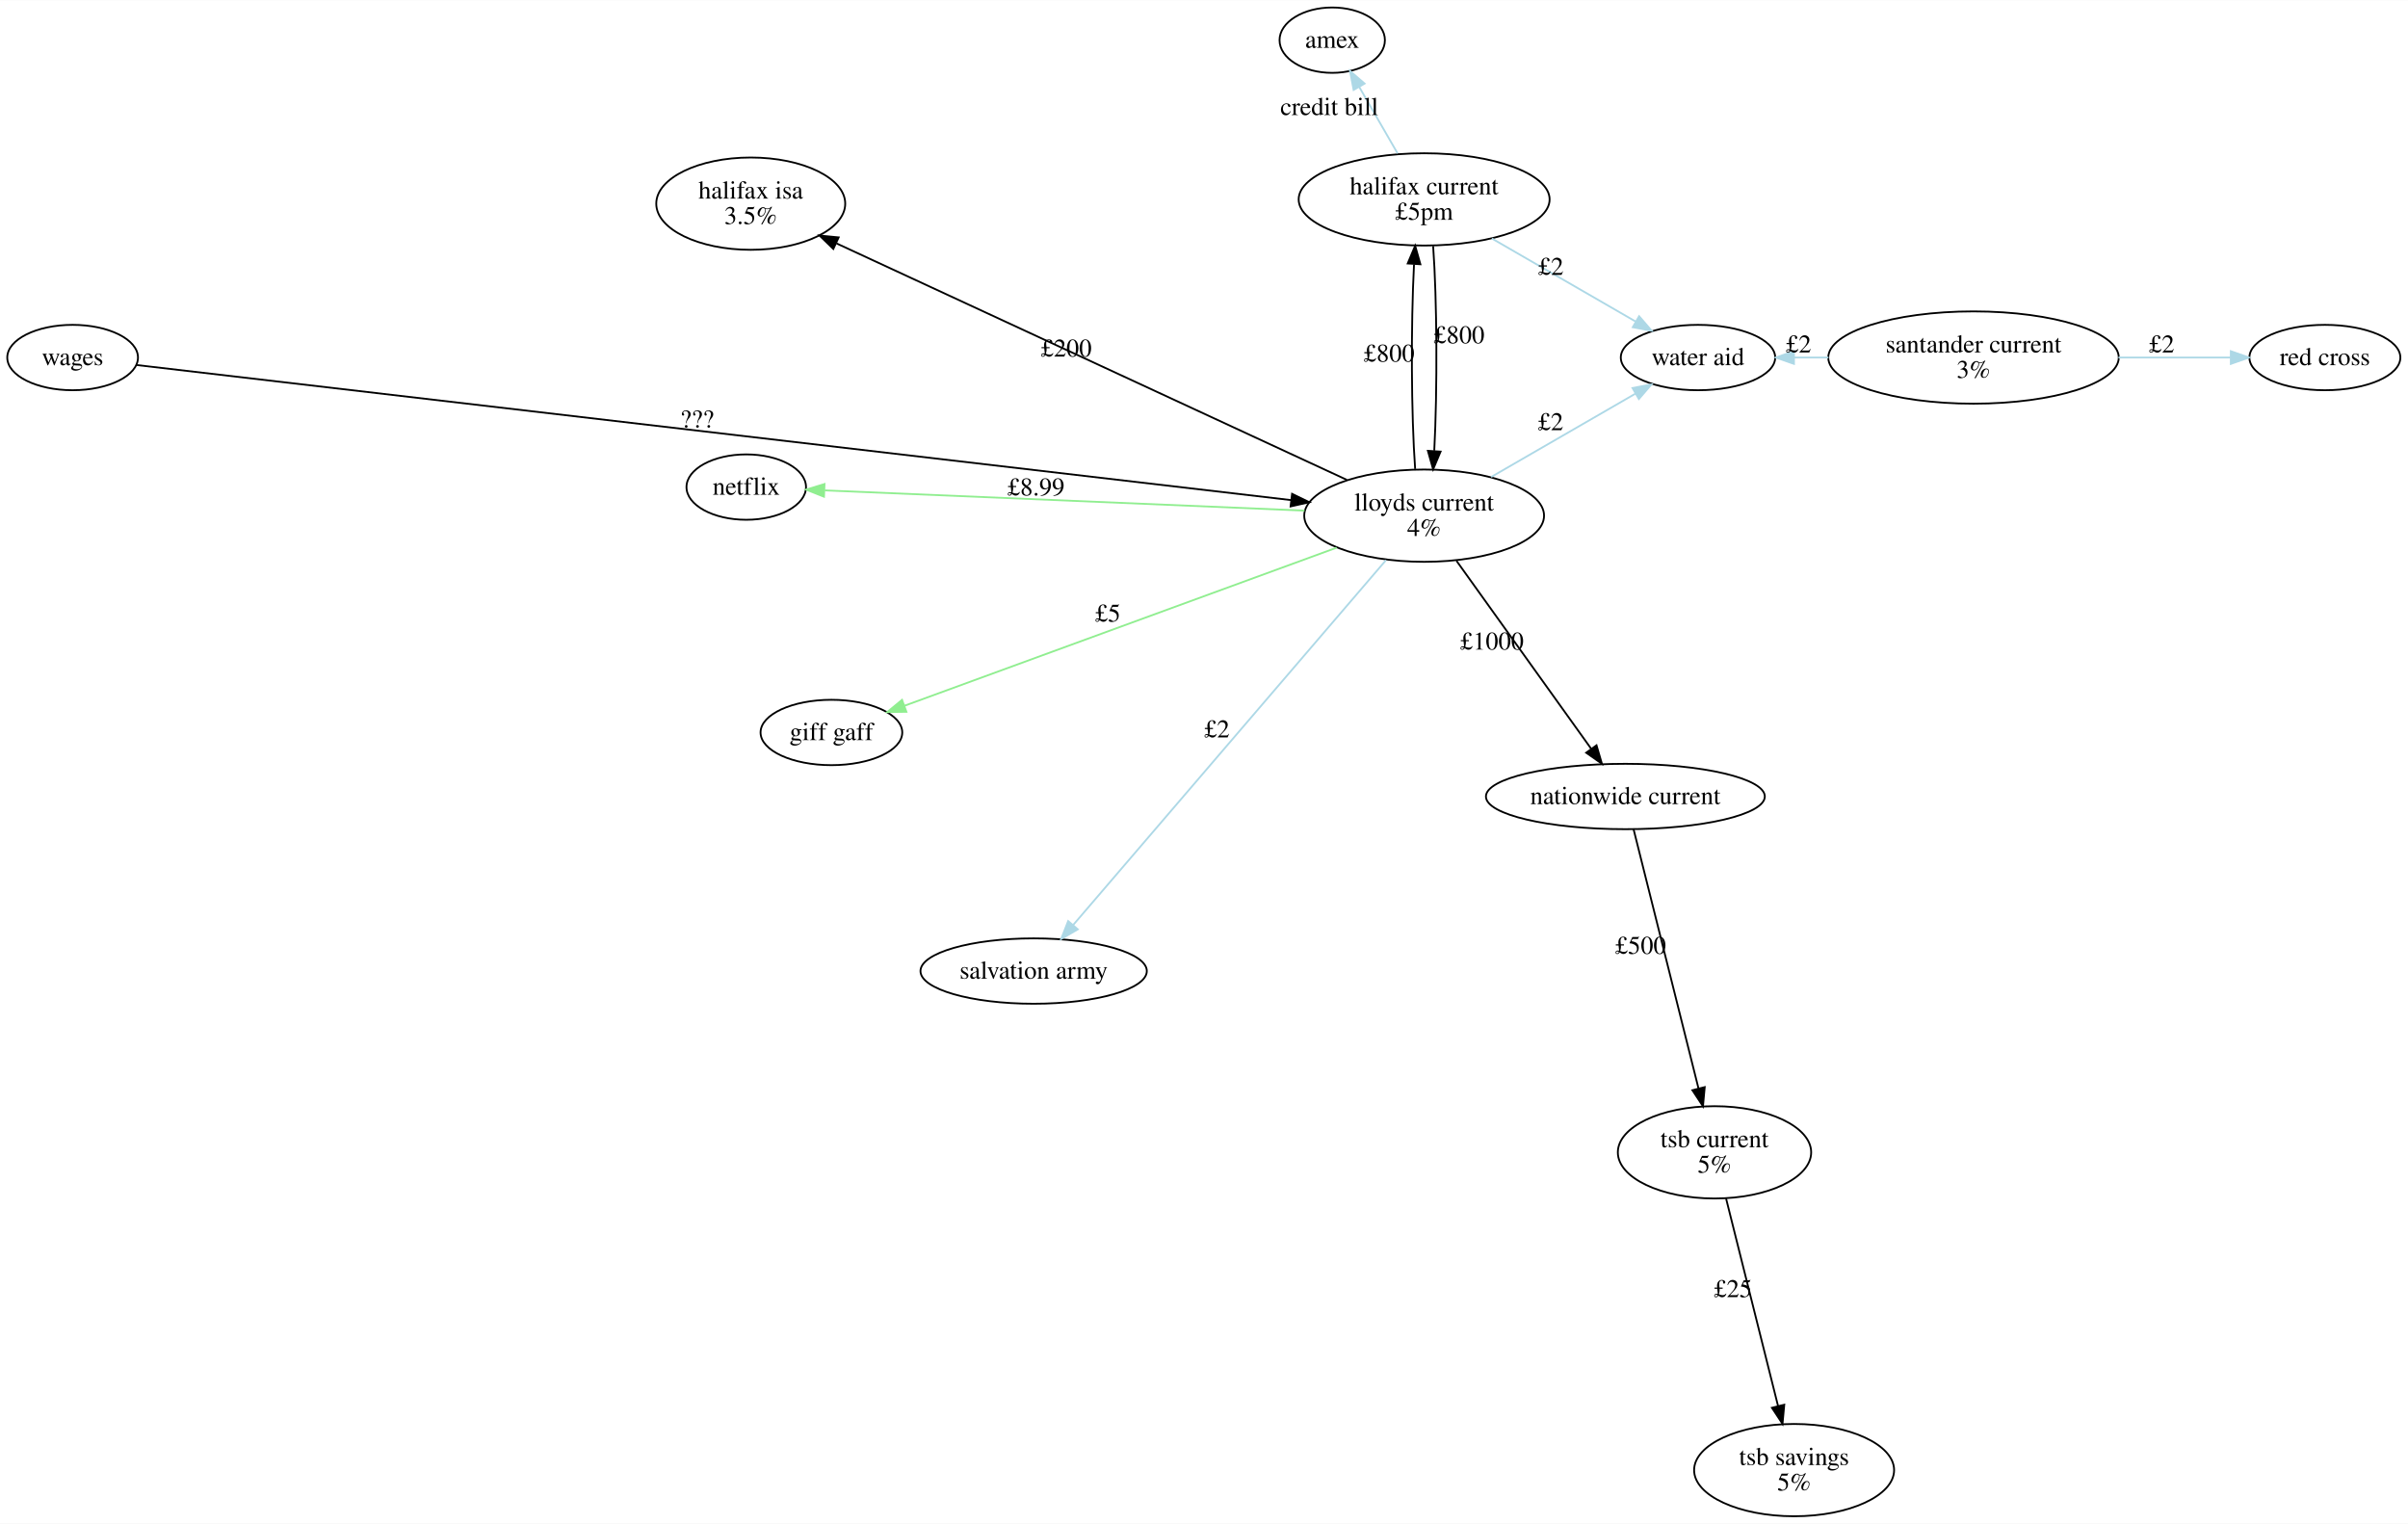
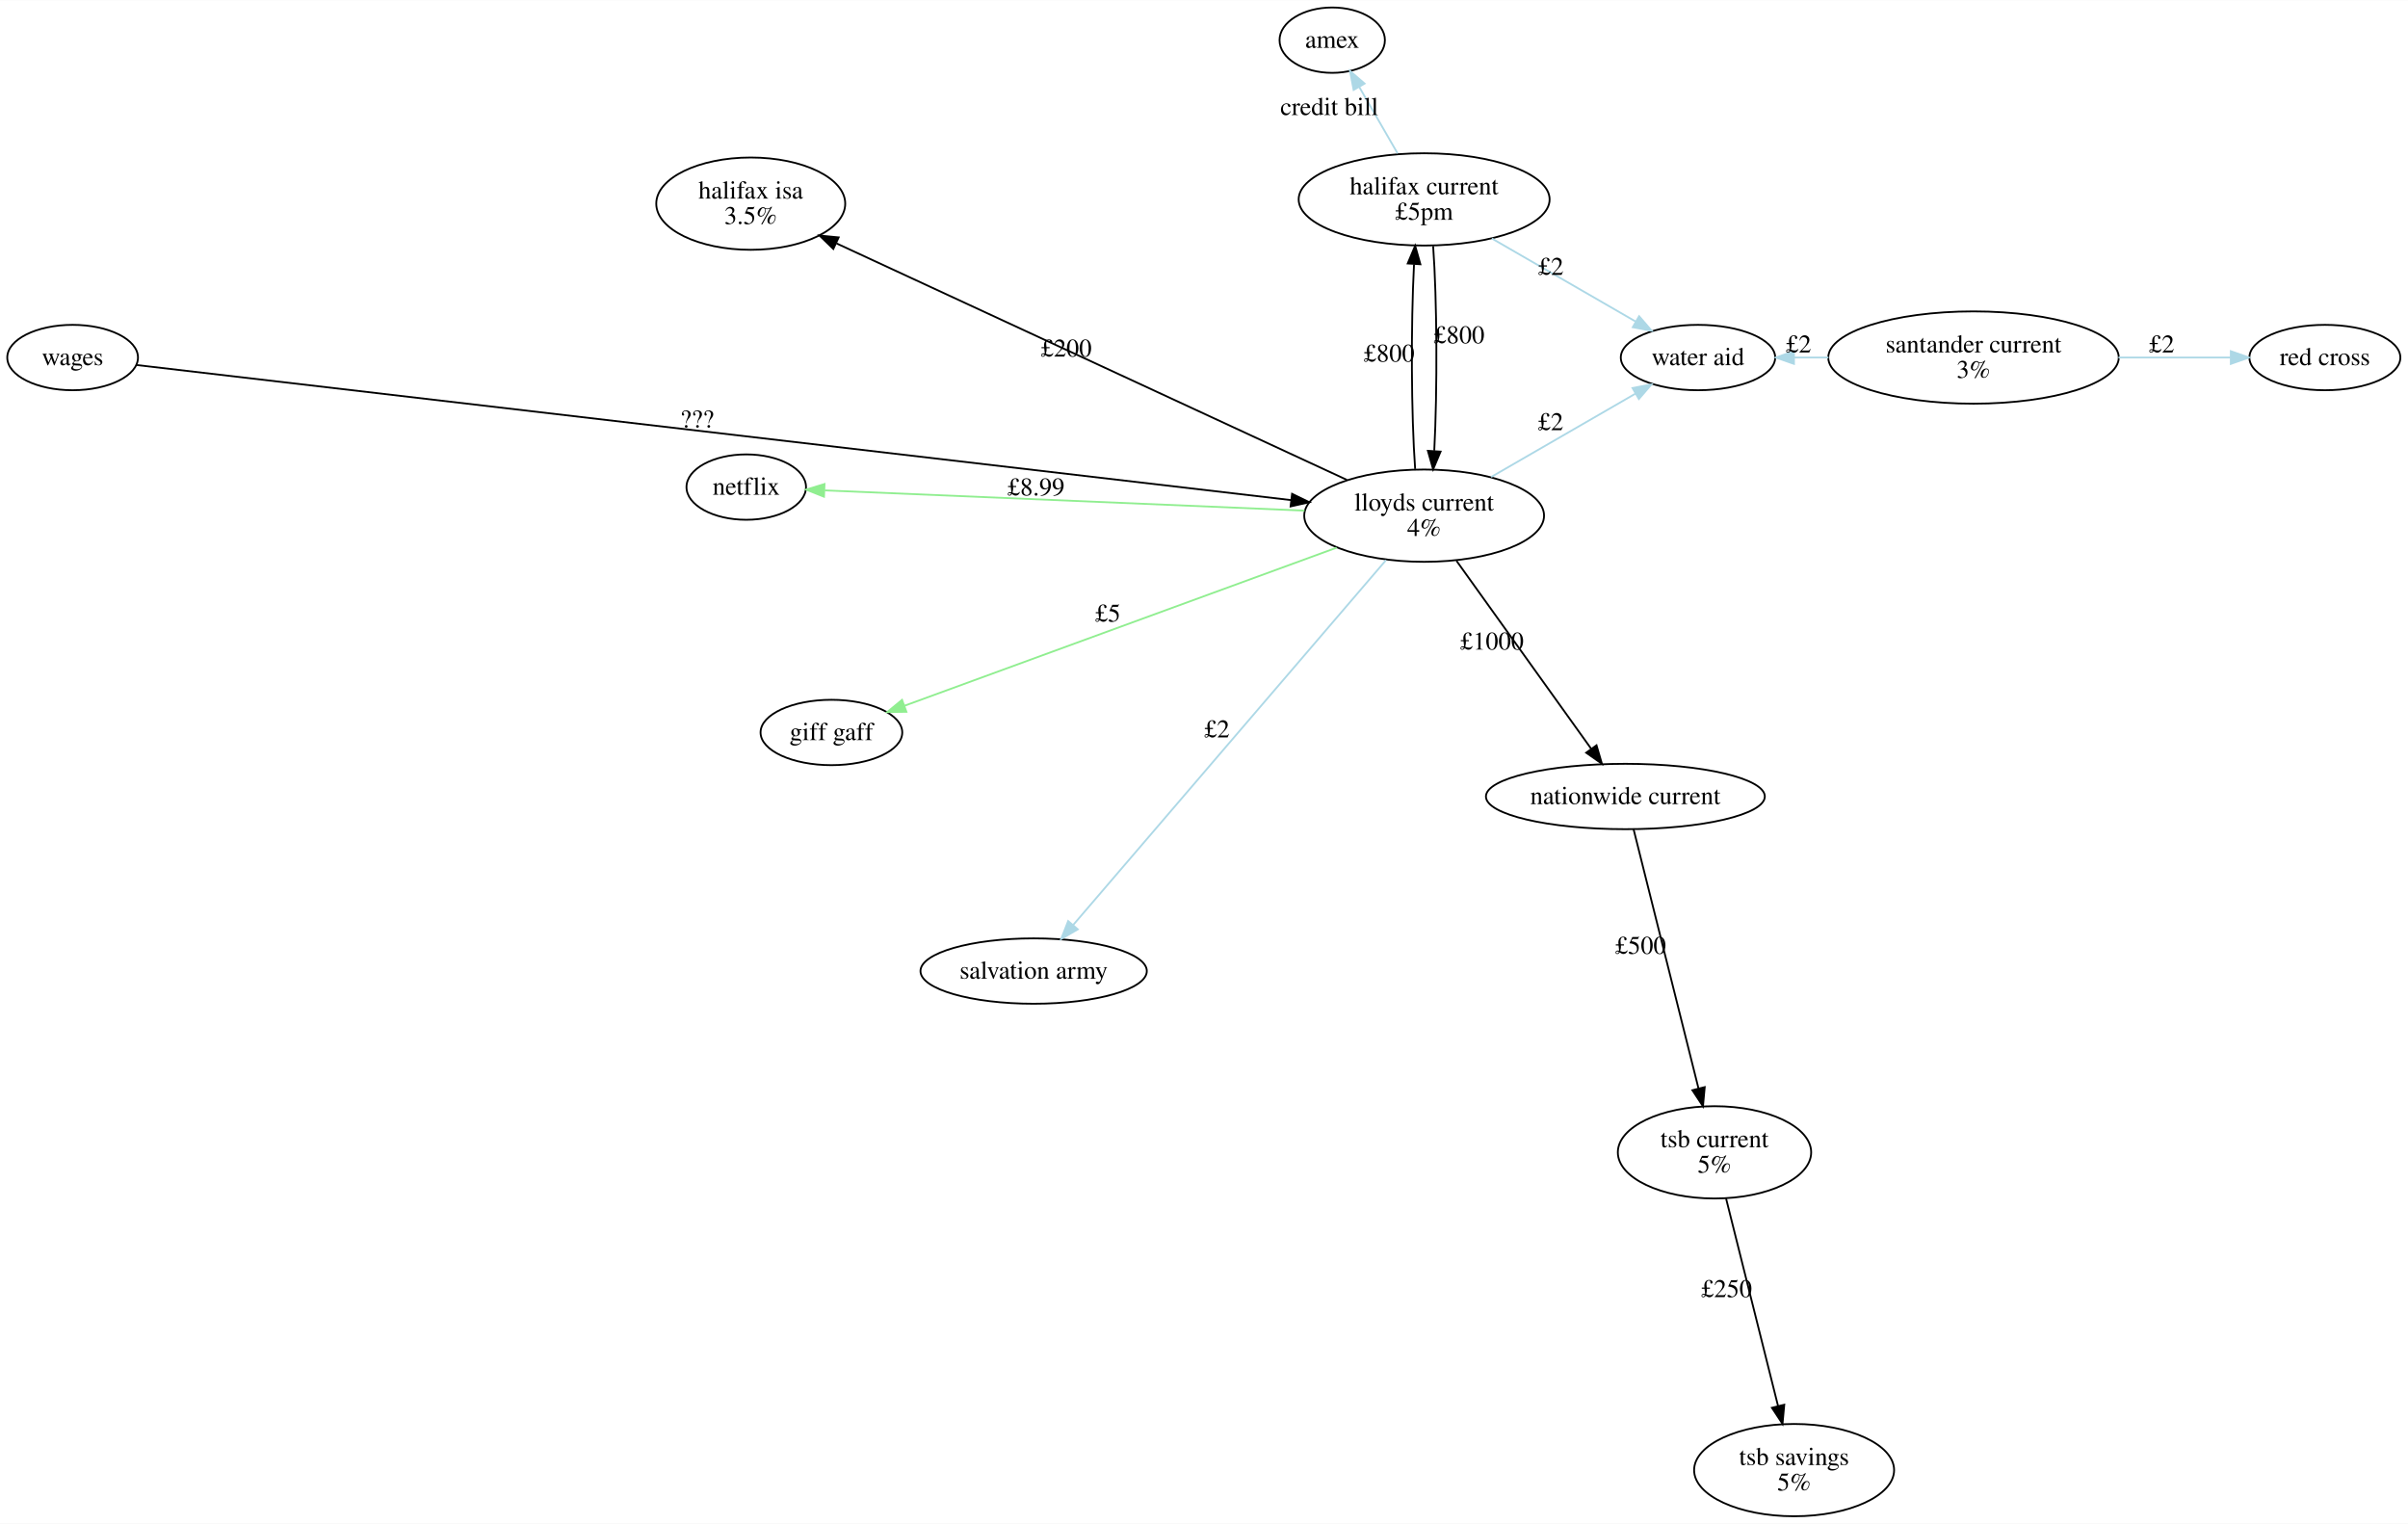
<svg xmlns="http://www.w3.org/2000/svg" width="1326pt" height="839pt" viewBox="0.00 0.00 1326.31 838.95">
  <g id="graph0" class="graph" transform="scale(1 1) rotate(0) translate(4 834.948)">
    <polygon fill="white" stroke="none" points="-4,4 -4,-834.948 1322.31,-834.948 1322.31,4 -4,4" />
    <g id="node1" class="node">
      <ellipse fill="none" stroke="black" cx="36" cy="-638.17" rx="36" ry="18" />
      <text text-anchor="middle" x="36" y="-633.97" font-family="Times,serif" font-size="14.00">wages</text>
    </g>
    <g id="node2" class="node">
      <ellipse fill="none" stroke="black" cx="780.409" cy="-551.084" rx="66.044" ry="25.412" />
      <text text-anchor="middle" x="780.409" y="-553.884" font-family="Times,serif" font-size="14.00">lloyds current</text>
      <text text-anchor="middle" x="780.409" y="-539.884" font-family="Times,serif" font-size="14.00">4%</text>
    </g>
    <g id="edge3" class="edge">
      <path fill="none" stroke="black" d="M71.404,-634.028C186.264,-620.591 550.164,-578.02 707.151,-559.655" />
      <polygon fill="black" stroke="black" points="707.661,-563.119 717.187,-558.48 706.848,-556.166 707.661,-563.119" />
      <text text-anchor="middle" x="379.956" y="-599.641" font-family="Times,serif" font-size="14.00">???</text>
    </g>
    <g id="node5" class="node">
      <ellipse fill="none" stroke="black" cx="780.409" cy="-725.256" rx="69.109" ry="25.412" />
      <text text-anchor="middle" x="780.409" y="-728.056" font-family="Times,serif" font-size="14.00">halifax current</text>
      <text text-anchor="middle" x="780.409" y="-714.056" font-family="Times,serif" font-size="14.00">£5pm</text>
    </g>
    <g id="edge8" class="edge">
      <path fill="none" stroke="black" d="M775.453,-576.784C773.29,-606.584 773.082,-655.895 774.83,-689.441" />
      <polygon fill="black" stroke="black" points="771.356,-689.97 775.466,-699.735 778.343,-689.538 771.356,-689.97" />
      <text text-anchor="middle" x="761.142" y="-635.913" font-family="Times,serif" font-size="14.00">£800</text>
    </g>
    <g id="node6" class="node">
      <ellipse fill="none" stroke="black" cx="409.505" cy="-722.912" rx="52.041" ry="25.412" />
      <text text-anchor="middle" x="409.505" y="-725.712" font-family="Times,serif" font-size="14.00">halifax isa</text>
      <text text-anchor="middle" x="409.505" y="-711.712" font-family="Times,serif" font-size="14.00">3.5%</text>
    </g>
    <g id="edge12" class="edge">
      <path fill="none" stroke="black" d="M737.861,-570.795C668.024,-603.149 529.582,-667.284 456.78,-701.011" />
      <polygon fill="black" stroke="black" points="454.985,-697.985 447.383,-705.365 457.927,-704.337 454.985,-697.985" />
      <text text-anchor="middle" x="583.32" y="-638.703" font-family="Times,serif" font-size="14.00">£200</text>
    </g>
    <g id="node7" class="node">
      <ellipse fill="none" stroke="black" cx="407.03" cy="-566.826" rx="32.917" ry="18" />
      <text text-anchor="middle" x="407.03" y="-562.626" font-family="Times,serif" font-size="14.00">netflix</text>
    </g>
    <g id="edge4" class="edge">
      <path fill="none" stroke="lightgreen" d="M714.515,-553.862C638.363,-557.073 515.216,-562.265 450.286,-565.002" />
      <polygon fill="lightgreen" stroke="lightgreen" points="449.845,-561.517 440.001,-565.436 450.14,-568.511 449.845,-561.517" />
      <text text-anchor="middle" x="566.651" y="-562.232" font-family="Times,serif" font-size="14.00">£8.99</text>
    </g>
    <g id="node8" class="node">
      <ellipse fill="none" stroke="black" cx="453.939" cy="-431.685" rx="39.024" ry="18" />
      <text text-anchor="middle" x="453.939" y="-427.485" font-family="Times,serif" font-size="14.00">giff gaff</text>
    </g>
    <g id="edge5" class="edge">
      <path fill="none" stroke="lightgreen" d="M732.237,-533.467C667.719,-509.87 554.407,-468.429 494.197,-446.408" />
      <polygon fill="lightgreen" stroke="lightgreen" points="495.246,-443.065 484.652,-442.917 492.842,-449.639 495.246,-443.065" />
      <text text-anchor="middle" x="606.217" y="-492.737" font-family="Times,serif" font-size="14.00">£5</text>
    </g>
    <g id="node10" class="node">
      <ellipse fill="none" stroke="black" cx="565.329" cy="-300.294" rx="62.333" ry="18" />
      <text text-anchor="middle" x="565.329" y="-296.094" font-family="Times,serif" font-size="14.00">salvation army</text>
    </g>
    <g id="edge6" class="edge">
      <path fill="none" stroke="lightblue" d="M759.394,-526.581C718.526,-478.927 628.717,-374.206 587.186,-325.78" />
      <polygon fill="lightblue" stroke="lightblue" points="589.648,-323.275 580.481,-317.962 584.335,-327.832 589.648,-323.275" />
      <text text-anchor="middle" x="666.29" y="-428.98" font-family="Times,serif" font-size="14.00">£2</text>
    </g>
    <g id="node11" class="node">
      <ellipse fill="none" stroke="black" cx="931.246" cy="-638.17" rx="42.522" ry="18" />
      <text text-anchor="middle" x="931.246" y="-633.97" font-family="Times,serif" font-size="14.00">water aid</text>
    </g>
    <g id="edge7" class="edge">
      <path fill="none" stroke="lightblue" d="M817.307,-572.388C841.591,-586.408 873.158,-604.633 896.906,-618.344" />
      <polygon fill="lightblue" stroke="lightblue" points="895.182,-621.39 905.593,-623.359 898.682,-615.328 895.182,-621.39" />
      <text text-anchor="middle" x="850.107" y="-598.166" font-family="Times,serif" font-size="14.00">£2</text>
    </g>
    <g id="node14" class="node">
      <ellipse fill="none" stroke="black" cx="891.247" cy="-396.429" rx="76.806" ry="18" />
      <text text-anchor="middle" x="891.247" y="-392.229" font-family="Times,serif" font-size="14.00">nationwide current</text>
    </g>
    <g id="edge9" class="edge">
      <path fill="none" stroke="black" d="M798.217,-526.236C818.514,-497.915 851.556,-451.811 872.312,-422.85" />
      <polygon fill="black" stroke="black" points="875.35,-424.618 878.331,-414.451 869.661,-420.541 875.35,-424.618" />
      <text text-anchor="middle" x="817.764" y="-477.343" font-family="Times,serif" font-size="14.00">£1000</text>
    </g>
    <g id="node3" class="node">
      <ellipse fill="none" stroke="black" cx="940.34" cy="-200.46" rx="53.244" ry="25.412" />
      <text text-anchor="middle" x="940.34" y="-203.26" font-family="Times,serif" font-size="14.00">tsb current</text>
      <text text-anchor="middle" x="940.34" y="-189.26" font-family="Times,serif" font-size="14.00">5%</text>
    </g>
    <g id="node4" class="node">
      <ellipse fill="none" stroke="black" cx="984.181" cy="-25.456" rx="55.079" ry="25.412" />
      <text text-anchor="middle" x="984.181" y="-28.256" font-family="Times,serif" font-size="14.00">tsb savings</text>
      <text text-anchor="middle" x="984.181" y="-14.256" font-family="Times,serif" font-size="14.00">5%</text>
    </g>
    <g id="edge13" class="edge">
      <path fill="none" stroke="black" d="M946.715,-175.013C954.248,-144.944 966.826,-94.732 975.308,-60.876" />
      <polygon fill="black" stroke="black" points="978.763,-61.484 977.798,-50.934 971.973,-59.783 978.763,-61.484" />
-       <text text-anchor="middle" x="950.511" y="-120.744" font-family="Times,serif" font-size="14.00">£25</text>
+       <text text-anchor="middle" x="947.011" y="-120.744" font-family="Times,serif" font-size="14.00">£250</text>
    </g>
    <g id="edge11" class="edge">
      <path fill="none" stroke="black" d="M785.364,-699.556C787.527,-669.757 787.735,-620.446 785.987,-586.899" />
      <polygon fill="black" stroke="black" points="789.461,-586.371 785.351,-576.606 782.475,-586.803 789.461,-586.371" />
      <text text-anchor="middle" x="799.676" y="-646.028" font-family="Times,serif" font-size="14.00">£800</text>
    </g>
    <g id="edge14" class="edge">
      <path fill="none" stroke="lightblue" d="M817.694,-703.729C841.877,-689.767 873.16,-671.706 896.765,-658.078" />
      <polygon fill="lightblue" stroke="lightblue" points="898.815,-660.936 905.725,-652.905 895.315,-654.873 898.815,-660.936" />
      <text text-anchor="middle" x="850.229" y="-683.703" font-family="Times,serif" font-size="14.00">£2</text>
    </g>
    <g id="node12" class="node">
      <ellipse fill="none" stroke="black" cx="729.78" cy="-812.948" rx="29.017" ry="18" />
      <text text-anchor="middle" x="729.78" y="-808.748" font-family="Times,serif" font-size="14.00">amex</text>
    </g>
    <g id="edge15" class="edge">
      <path fill="none" stroke="lightblue" d="M765.765,-750.62C759.128,-762.115 751.294,-775.685 744.632,-787.223" />
      <polygon fill="lightblue" stroke="lightblue" points="741.556,-785.551 739.587,-795.962 747.618,-789.051 741.556,-785.551" />
      <text text-anchor="middle" x="728.179" y="-771.721" font-family="Times,serif" font-size="14.00">credit bill</text>
    </g>
    <g id="node9" class="node">
      <ellipse fill="none" stroke="black" cx="1083" cy="-638.17" rx="80" ry="25.412" />
      <text text-anchor="middle" x="1083" y="-640.97" font-family="Times,serif" font-size="14.00">santander current</text>
      <text text-anchor="middle" x="1083" y="-626.97" font-family="Times,serif" font-size="14.00">3%</text>
    </g>
    <g id="edge1" class="edge">
      <path fill="none" stroke="lightblue" d="M1003.12,-638.17C996.717,-638.17 990.351,-638.17 984.206,-638.17" />
      <polygon fill="lightblue" stroke="lightblue" points="984.107,-634.67 974.107,-638.17 984.107,-641.67 984.107,-634.67" />
      <text text-anchor="middle" x="986.664" y="-640.97" font-family="Times,serif" font-size="14.00">£2</text>
    </g>
    <g id="node13" class="node">
      <ellipse fill="none" stroke="black" cx="1276.53" cy="-638.17" rx="41.57" ry="18" />
      <text text-anchor="middle" x="1276.53" y="-633.97" font-family="Times,serif" font-size="14.00">red cross</text>
    </g>
    <g id="edge2" class="edge">
      <path fill="none" stroke="lightblue" d="M1162.83,-638.17C1183.65,-638.17 1205.55,-638.17 1224.51,-638.17" />
      <polygon fill="lightblue" stroke="lightblue" points="1224.72,-641.67 1234.72,-638.17 1224.72,-634.67 1224.72,-641.67" />
      <text text-anchor="middle" x="1186.67" y="-640.97" font-family="Times,serif" font-size="14.00">£2</text>
    </g>
    <g id="edge10" class="edge">
      <path fill="none" stroke="black" d="M895.778,-378.344C903.891,-345.956 921.033,-277.529 931.532,-235.619" />
      <polygon fill="black" stroke="black" points="934.95,-236.379 933.985,-225.828 928.16,-234.678 934.95,-236.379" />
      <text text-anchor="middle" x="899.655" y="-309.782" font-family="Times,serif" font-size="14.00">£500</text>
    </g>
  </g>
</svg>
